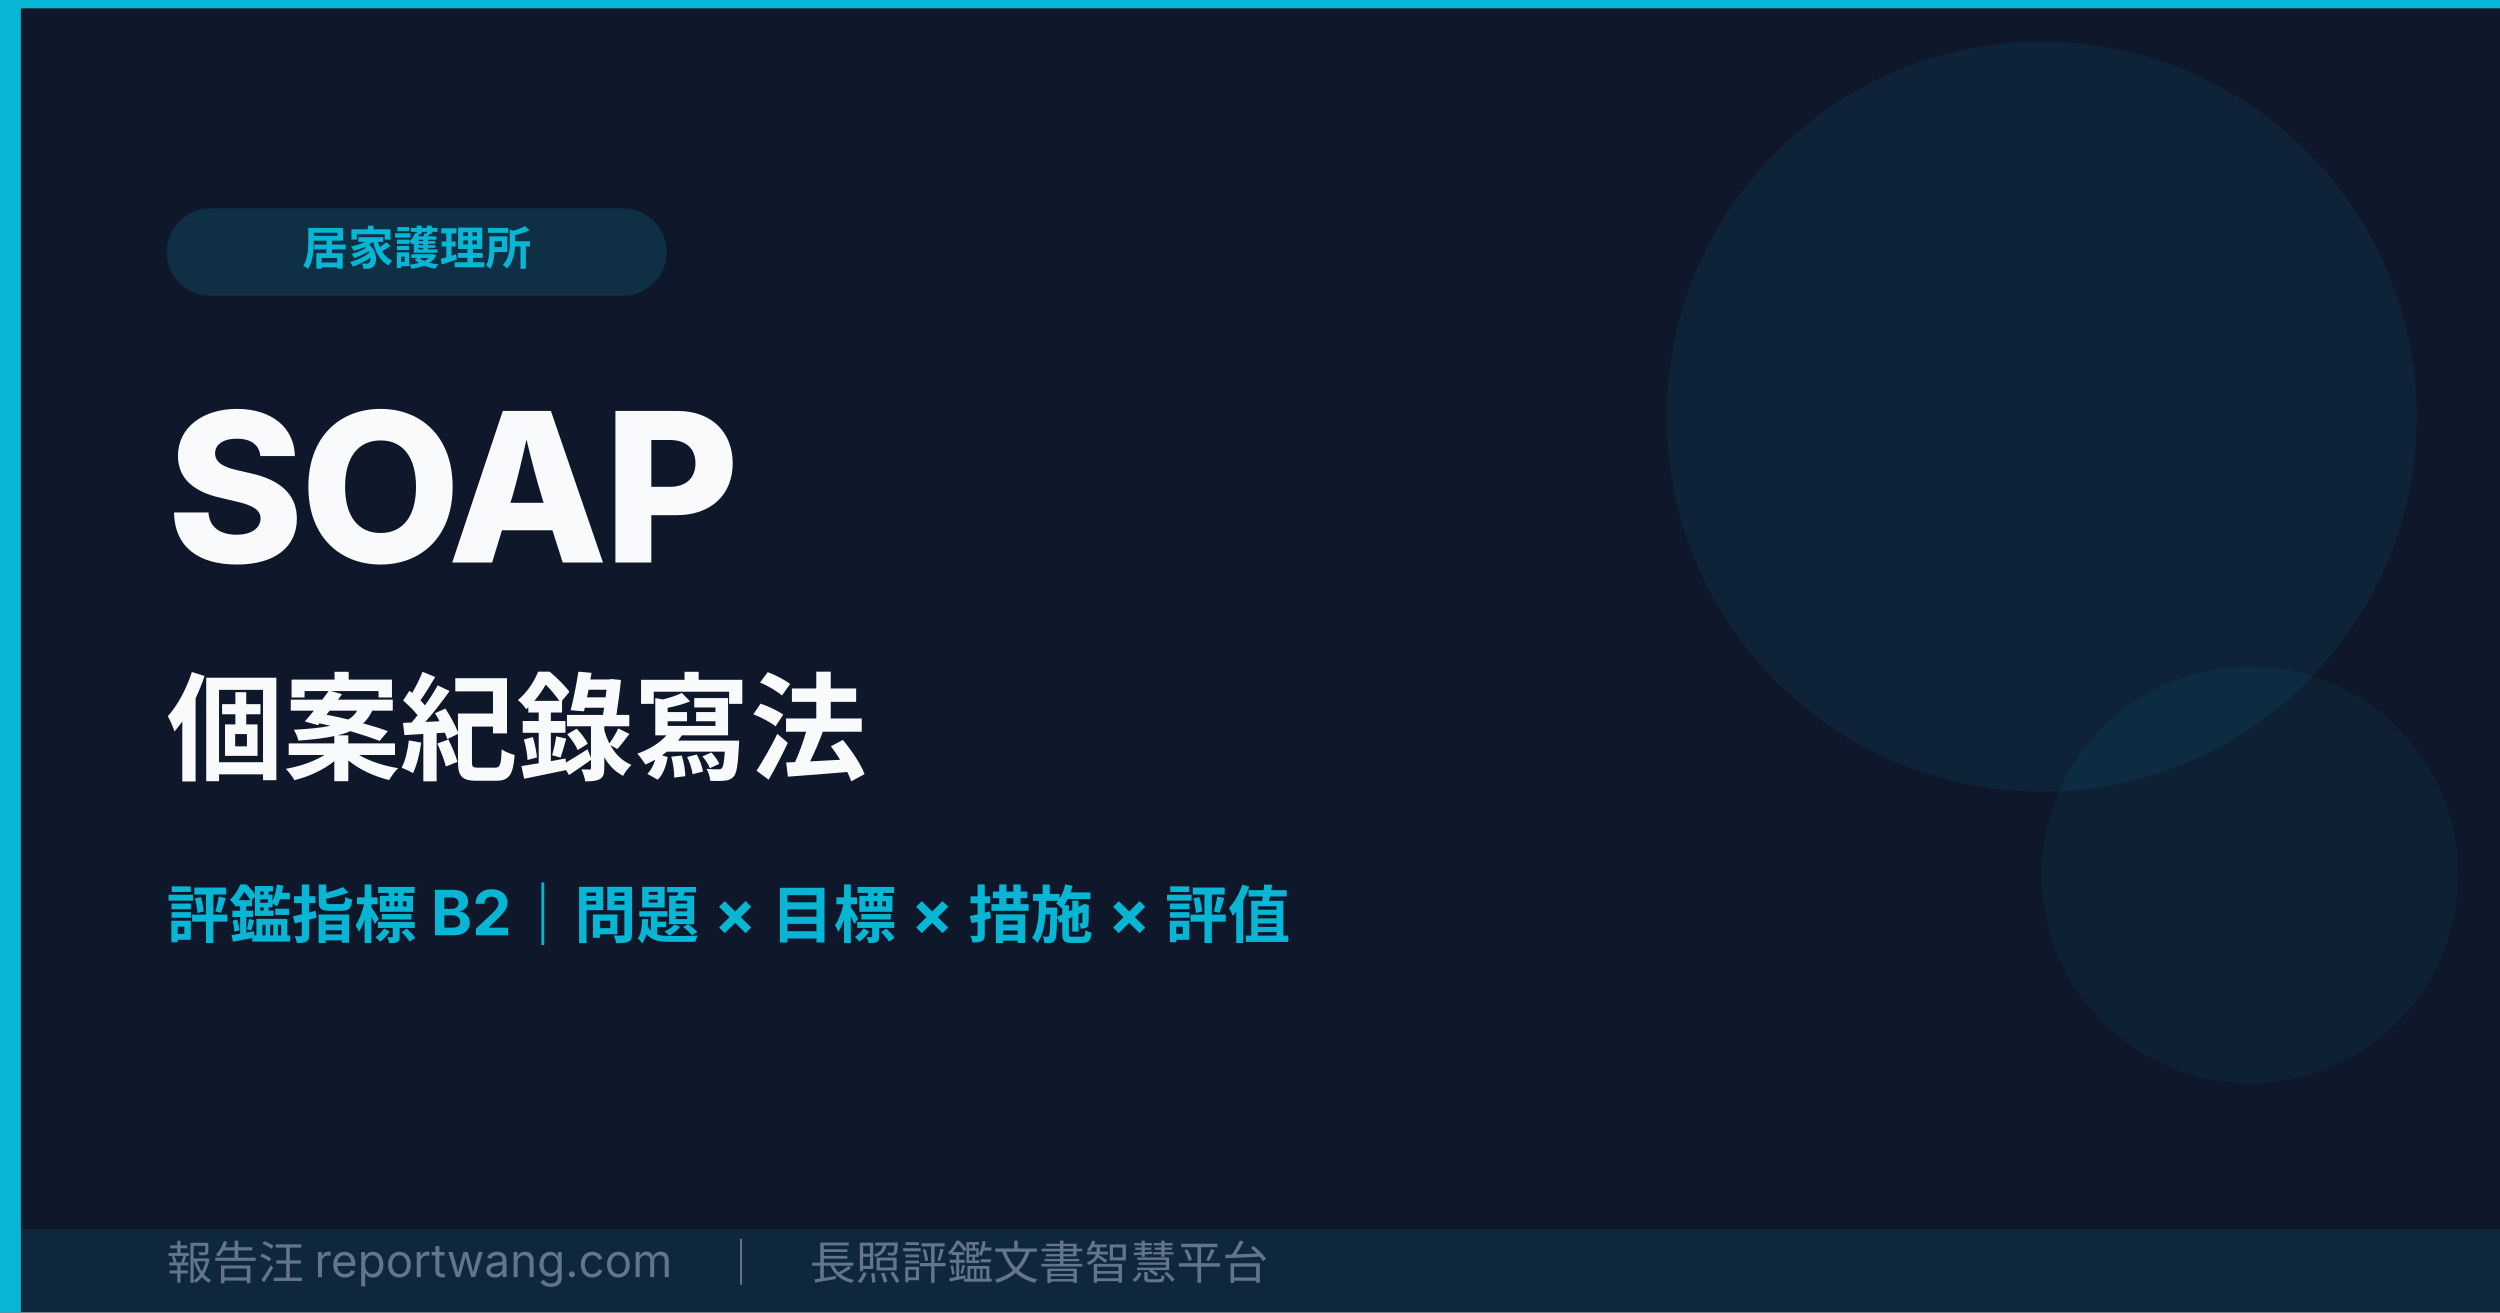
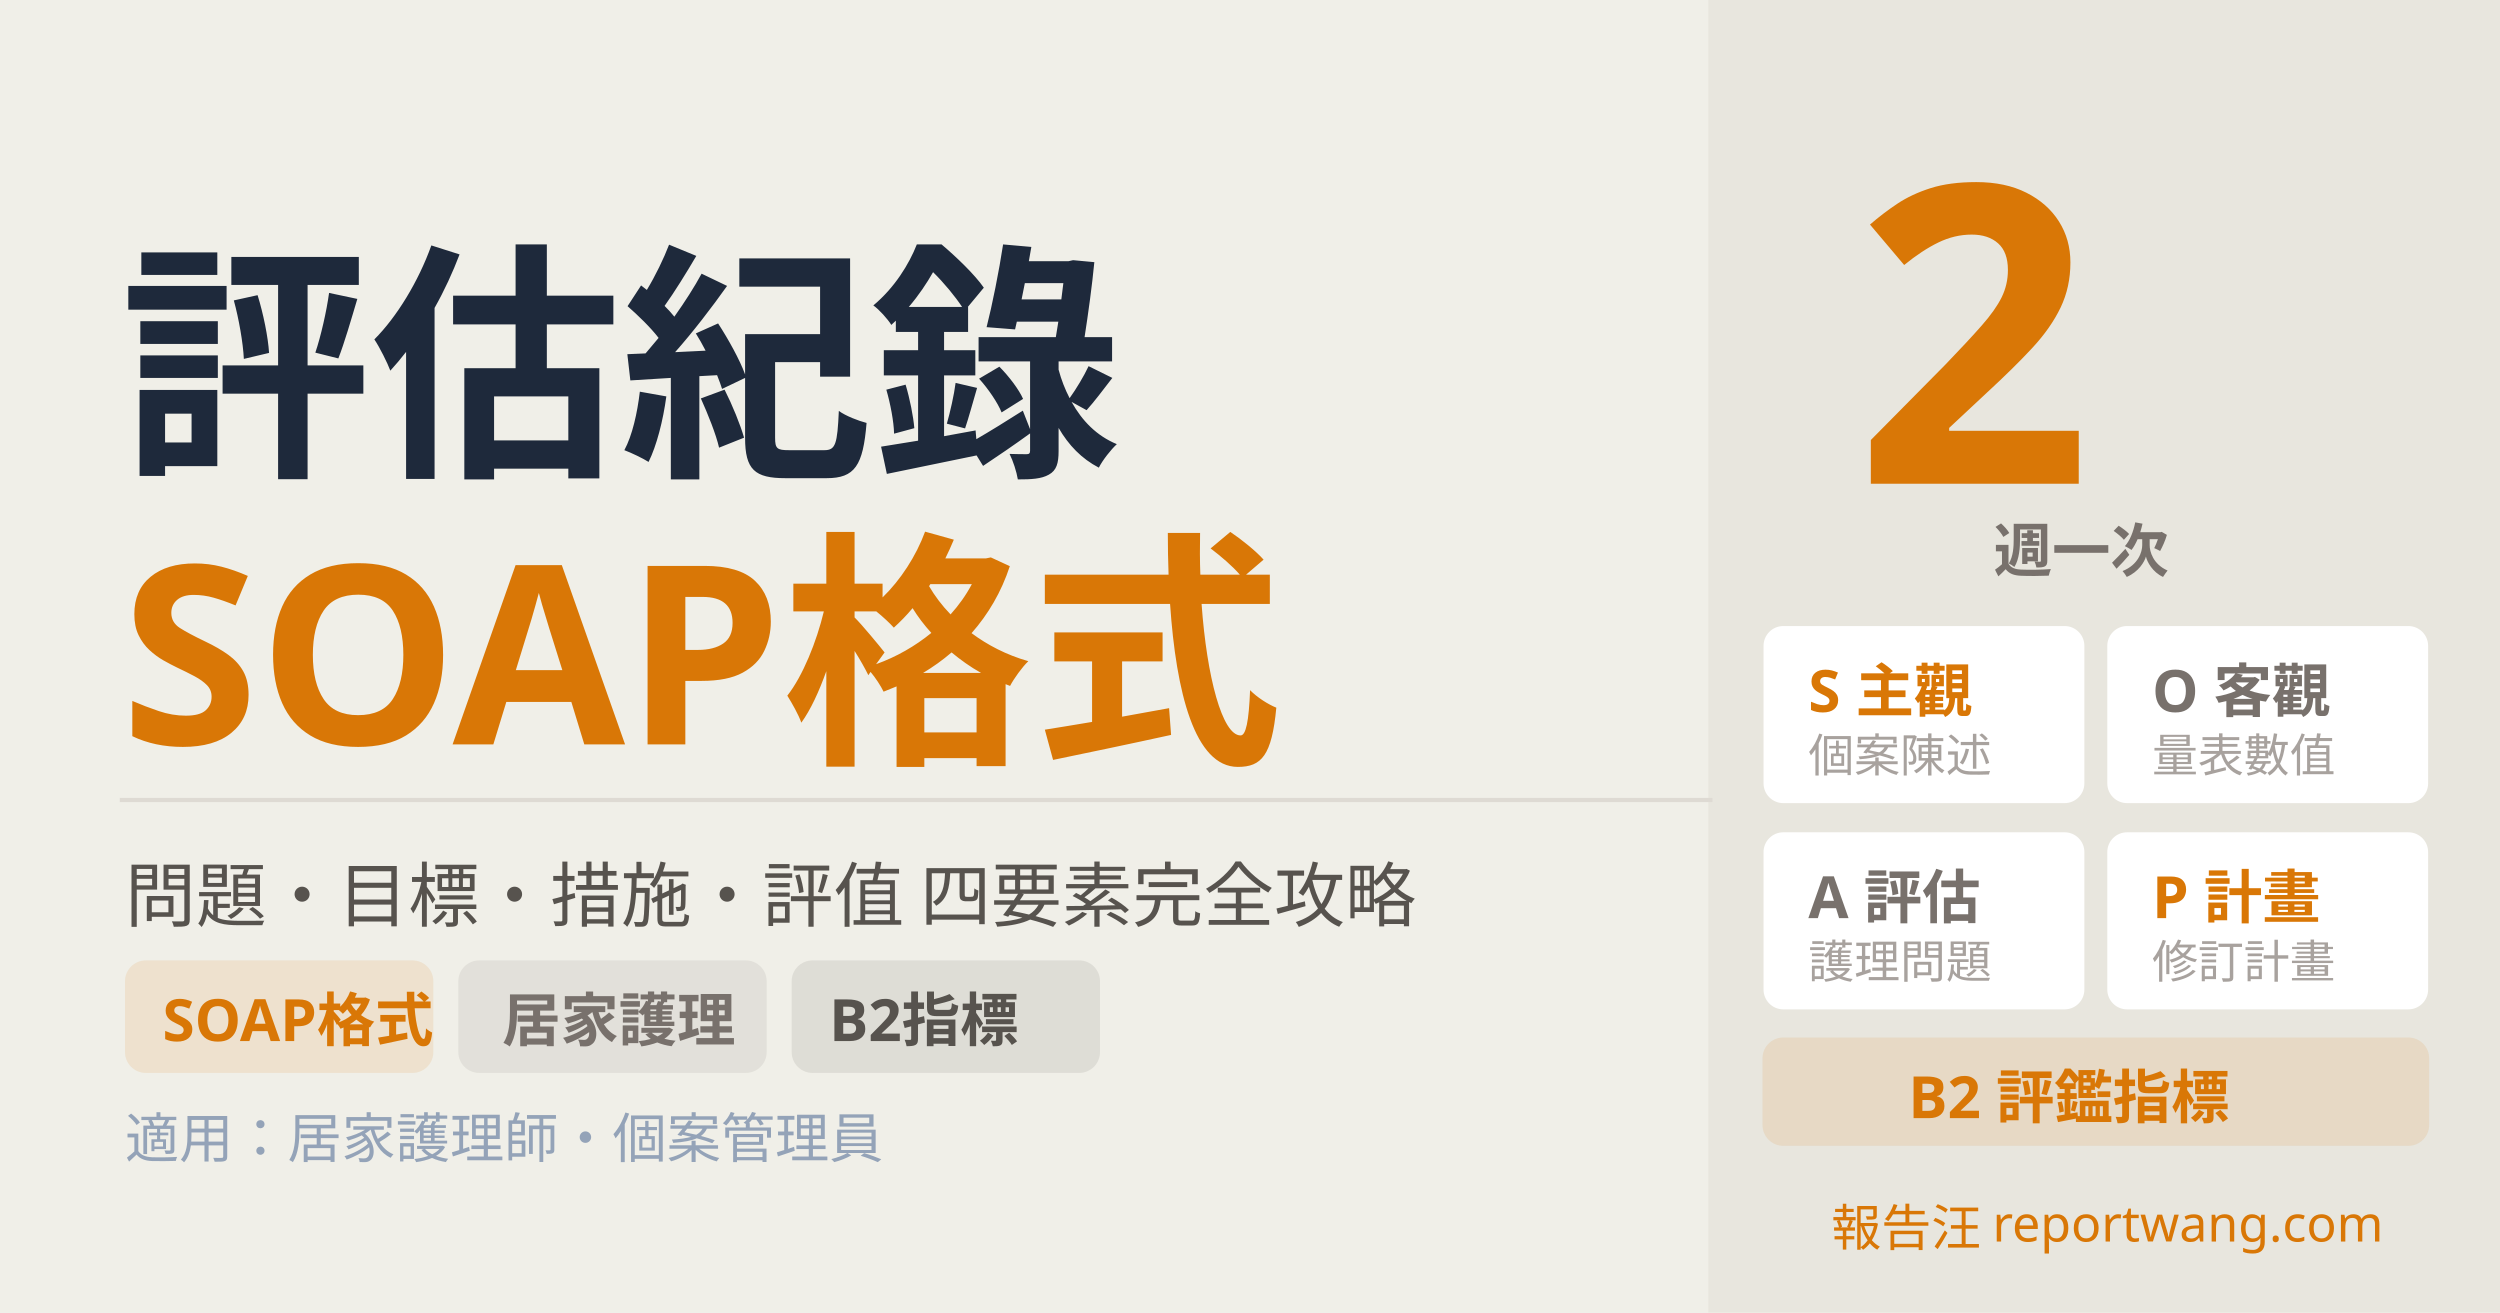
- <svg xmlns="http://www.w3.org/2000/svg" width="1200" height="630" viewBox="0 0 1200 630">
-   <rect width="1200" height="630" fill="#0f172a" />
-   <rect x="0" y="0" width="10" height="630" fill="#06b6d4" />
-   <rect x="0" y="0" width="1200" height="4" fill="#06b6d4" />
-   <circle cx="980" cy="200" r="180" fill="#06b6d4" opacity="0.08" />
-   <circle cx="1080" cy="420" r="100" fill="#06b6d4" opacity="0.06" />
-   <rect x="80" y="100" width="240" height="42" rx="21" fill="#06b6d4" opacity="0.15" />
-   <text x="200" y="127" text-anchor="middle" font-family="system-ui,-apple-system,sans-serif" font-size="22" fill="#06b6d4" font-weight="600">居家護理所</text>
-   <text x="80" y="270" font-family="system-ui,-apple-system,sans-serif" font-size="100" fill="#f8fafc" font-weight="800" letter-spacing="-2">SOAP</text>
-   <text x="80" y="370" font-family="system-ui,-apple-system,sans-serif" font-size="56" fill="#f8fafc" font-weight="700">個案紀錄寫法</text>
-   <text x="80" y="450" font-family="system-ui,-apple-system,sans-serif" font-size="30" fill="#06b6d4" font-weight="700">評鑑指標 B2｜問題 × 目標 × 措施 × 評值</text>
-   <rect x="0" y="590" width="1200" height="40" fill="#06b6d4" opacity="0.1" />
-   <text x="80" y="614" font-family="system-ui,-apple-system,sans-serif" font-size="22" fill="#64748b">報告汪 reportwang.com　｜　長照評鑑文書智慧平台</text>
+ <svg xmlns="http://www.w3.org/2000/svg" width="1200" height="630" viewBox="0 0 1200 630" fill="none" font-family="'Noto Sans TC', sans-serif">
+   <rect width="1200" height="630" fill="#f0efe8" />
+   <g clip-path="url(#clip-home-nursing-soap-b2-evaluation-records)">
+     <path d="M1200 0H0V630H1200V0Z" fill="#F0EFE8" />
+     <path d="M1200 0H820V630H1200V0Z" fill="#E8E6DE" />
+     <text fill="#D97706" style="white-space: pre" xml:space="preserve" font-size="200" font-weight="bold" letter-spacing="0em">
+       <tspan x="890" y="232.2">2</tspan>
+     </text>
+     <text fill="#78716C" style="white-space: pre" xml:space="preserve" font-size="28" font-weight="bold" letter-spacing="0em">
+       <tspan x="957" y="274.416">週一次</tspan>
+     </text>
+     <path d="M991 300H856C850.477 300 846 304.477 846 310V376C846 381.523 850.477 386 856 386H991C996.523 386 1001 381.523 1001 376V310C1001 304.477 996.523 300 991 300Z" fill="white" stroke="#E8E6DE" />
+     <text fill="#D97706" style="white-space: pre" xml:space="preserve" font-size="28" font-weight="bold" letter-spacing="0em">
+       <tspan x="868" y="341.708">S 主觀</tspan>
+     </text>
+     <text fill="#A8A29E" style="white-space: pre" xml:space="preserve" font-size="22" letter-spacing="0em">
+       <tspan x="868" y="370.476">個案陳述</tspan>
+     </text>
+     <path d="M1156 300H1021C1015.48 300 1011 304.477 1011 310V376C1011 381.523 1015.48 386 1021 386H1156C1161.52 386 1166 381.523 1166 376V310C1166 304.477 1161.52 300 1156 300Z" fill="white" stroke="#E8E6DE" />
+     <text fill="#78716C" style="white-space: pre" xml:space="preserve" font-size="28" font-weight="bold" letter-spacing="0em">
+       <tspan x="1033" y="341.708">O 客觀</tspan>
+     </text>
+     <text fill="#A8A29E" style="white-space: pre" xml:space="preserve" font-size="22" letter-spacing="0em">
+       <tspan x="1033" y="370.476">量表數值</tspan>
+     </text>
+     <path d="M991 399H856C850.477 399 846 403.477 846 409V475C846 480.523 850.477 485 856 485H991C996.523 485 1001 480.523 1001 475V409C1001 403.477 996.523 399 991 399Z" fill="white" stroke="#E8E6DE" />
+     <text fill="#78716C" style="white-space: pre" xml:space="preserve" font-size="28" font-weight="bold" letter-spacing="0em">
+       <tspan x="868" y="440.708">A 評估</tspan>
+     </text>
+     <text fill="#A8A29E" style="white-space: pre" xml:space="preserve" font-size="22" letter-spacing="0em">
+       <tspan x="868" y="469.476">護理問題</tspan>
+     </text>
+     <path d="M1156 399H1021C1015.48 399 1011 403.477 1011 409V475C1011 480.523 1015.48 485 1021 485H1156C1161.52 485 1166 480.523 1166 475V409C1166 403.477 1161.52 399 1156 399Z" fill="white" stroke="#E8E6DE" />
+     <text fill="#D97706" style="white-space: pre" xml:space="preserve" font-size="28" font-weight="bold" letter-spacing="0em">
+       <tspan x="1033" y="440.708">P 計畫</tspan>
+     </text>
+     <text fill="#A8A29E" style="white-space: pre" xml:space="preserve" font-size="22" letter-spacing="0em">
+       <tspan x="1033" y="469.476">修訂計畫</tspan>
+     </text>
+     <path opacity="0.12" d="M1156 498H856C850.477 498 846 502.477 846 508V540C846 545.523 850.477 550 856 550H1156C1161.52 550 1166 545.523 1166 540V508C1166 502.477 1161.52 498 1156 498Z" fill="#D97706" />
+     <text fill="#D97706" style="white-space: pre" xml:space="preserve" font-size="28" font-weight="bold" letter-spacing="0em">
+       <tspan x="916" y="536.708">B2 評鑑指標</tspan>
+     </text>
+     <text fill="#1E293B" style="white-space: pre" xml:space="preserve" font-size="120" font-weight="bold" letter-spacing="0em">
+       <tspan x="58" y="219.32">評估紀錄</tspan>
+     </text>
+     <text fill="#D97706" style="white-space: pre" xml:space="preserve" font-size="120" font-weight="bold" letter-spacing="0em">
+       <tspan x="58" y="357.32">SOAP格式</tspan>
+     </text>
+     <path d="M57.5 384H822" stroke="#DEDAD3" stroke-width="2" />
+     <text fill="#57534E" style="white-space: pre" xml:space="preserve" font-size="34" letter-spacing="0em">
+       <tspan x="60" y="442.136">問題・目標・措施・評值 四要素完全攻略</tspan>
+     </text>
+     <path opacity="0.12" d="M198 461H70C64.477 461 60 465.477 60 471V505C60 510.523 64.477 515 70 515H198C203.523 515 208 510.523 208 505V471C208 465.477 203.523 461 198 461Z" fill="#D97706" />
+     <text fill="#D97706" style="white-space: pre" xml:space="preserve" font-size="28" font-weight="bold" letter-spacing="0em">
+       <tspan x="78" y="499.708">SOAP格式</tspan>
+     </text>
+     <path opacity="0.12" d="M358 461H230C224.477 461 220 465.477 220 471V505C220 510.523 224.477 515 230 515H358C363.523 515 368 510.523 368 505V471C368 465.477 363.523 461 358 461Z" fill="#78716C" />
+     <text fill="#78716C" style="white-space: pre" xml:space="preserve" font-size="28" font-weight="bold" letter-spacing="0em">
+       <tspan x="241" y="499.708">居家護理</tspan>
+     </text>
+     <path opacity="0.12" d="M518 461H390C384.477 461 380 465.477 380 471V505C380 510.523 384.477 515 390 515H518C523.523 515 528 510.523 528 505V471C528 465.477 523.523 461 518 461Z" fill="#57534E" />
+     <text fill="#57534E" style="white-space: pre" xml:space="preserve" font-size="28" font-weight="bold" letter-spacing="0em">
+       <tspan x="398" y="499.708">B2指標</tspan>
+     </text>
+     <text fill="#94A3B8" style="white-space: pre" xml:space="preserve" font-size="26" letter-spacing="0em">
+       <tspan x="60" y="555.708">適用：居家護理師・個案管理員</tspan>
+     </text>
+     <text fill="#D97706" style="white-space: pre" xml:space="preserve" font-size="24" letter-spacing="0em">
+       <tspan x="879.008" y="597.928">報告汪 reportwang.com</tspan>
+     </text>
+   </g>
+   <defs>
+     <clipPath id="clip-home-nursing-soap-b2-evaluation-records">
+       <rect width="1200" height="630" fill="white" />
+     </clipPath>
+   </defs>
</svg>
